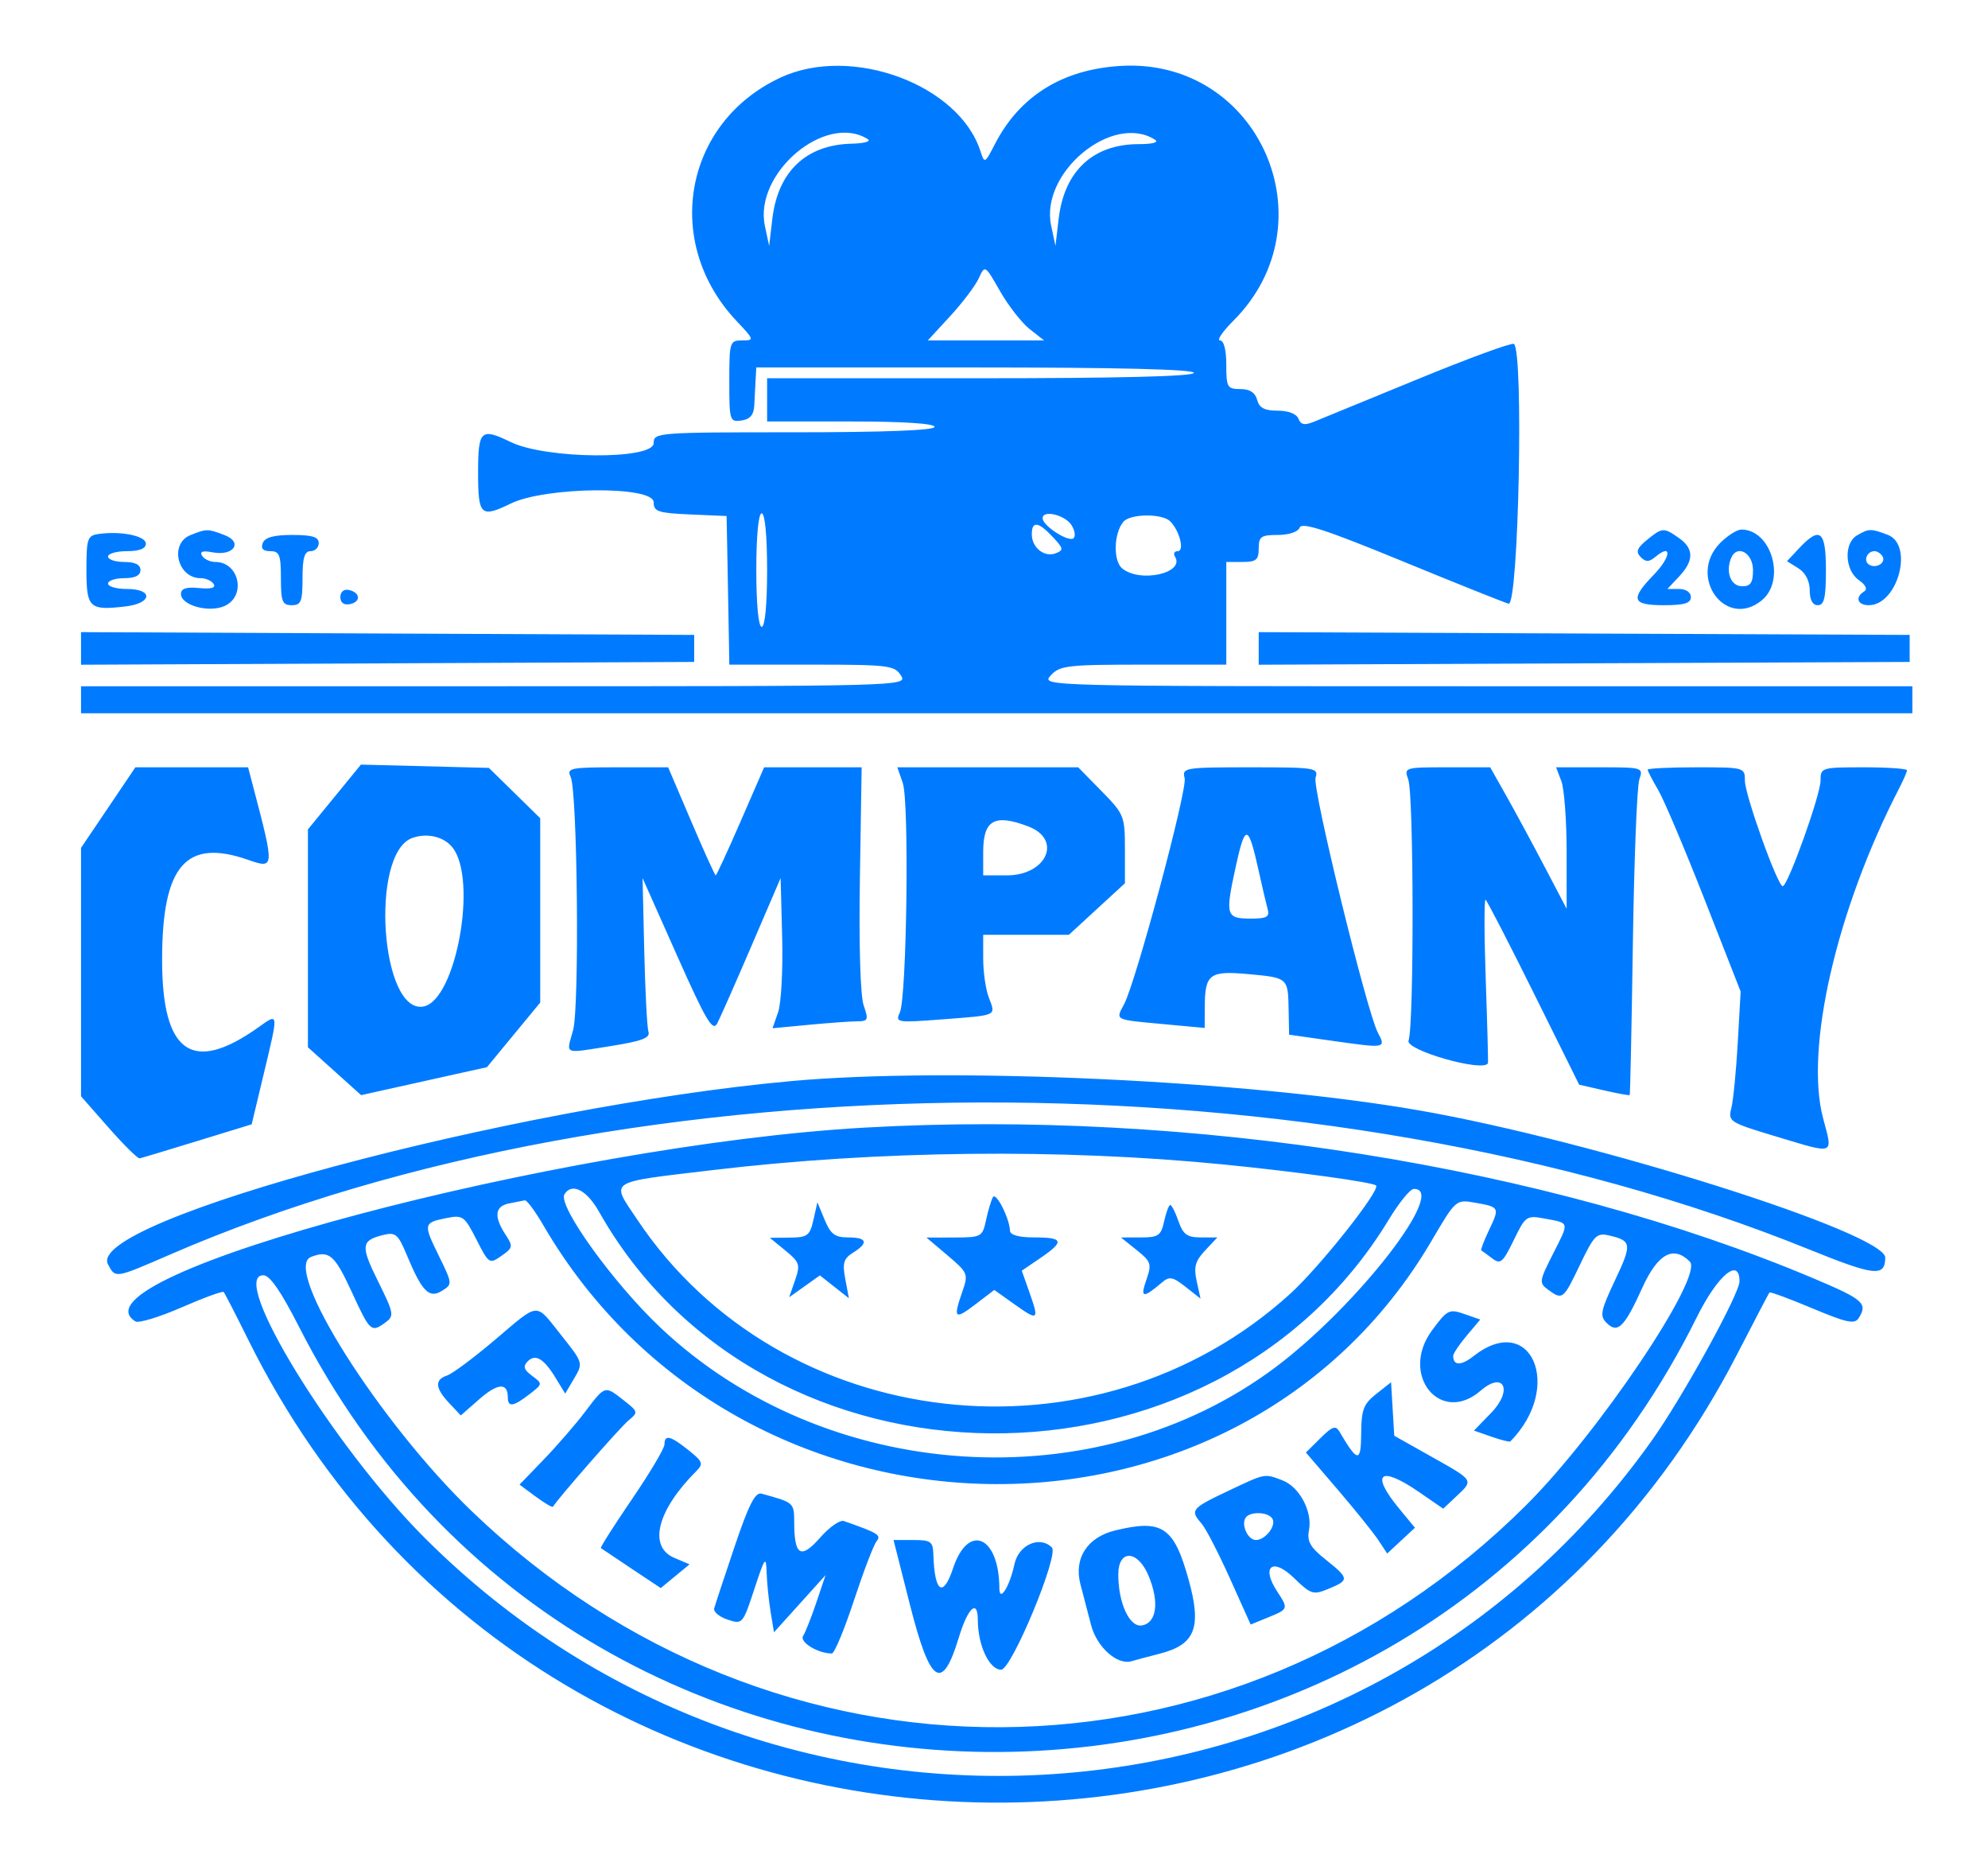
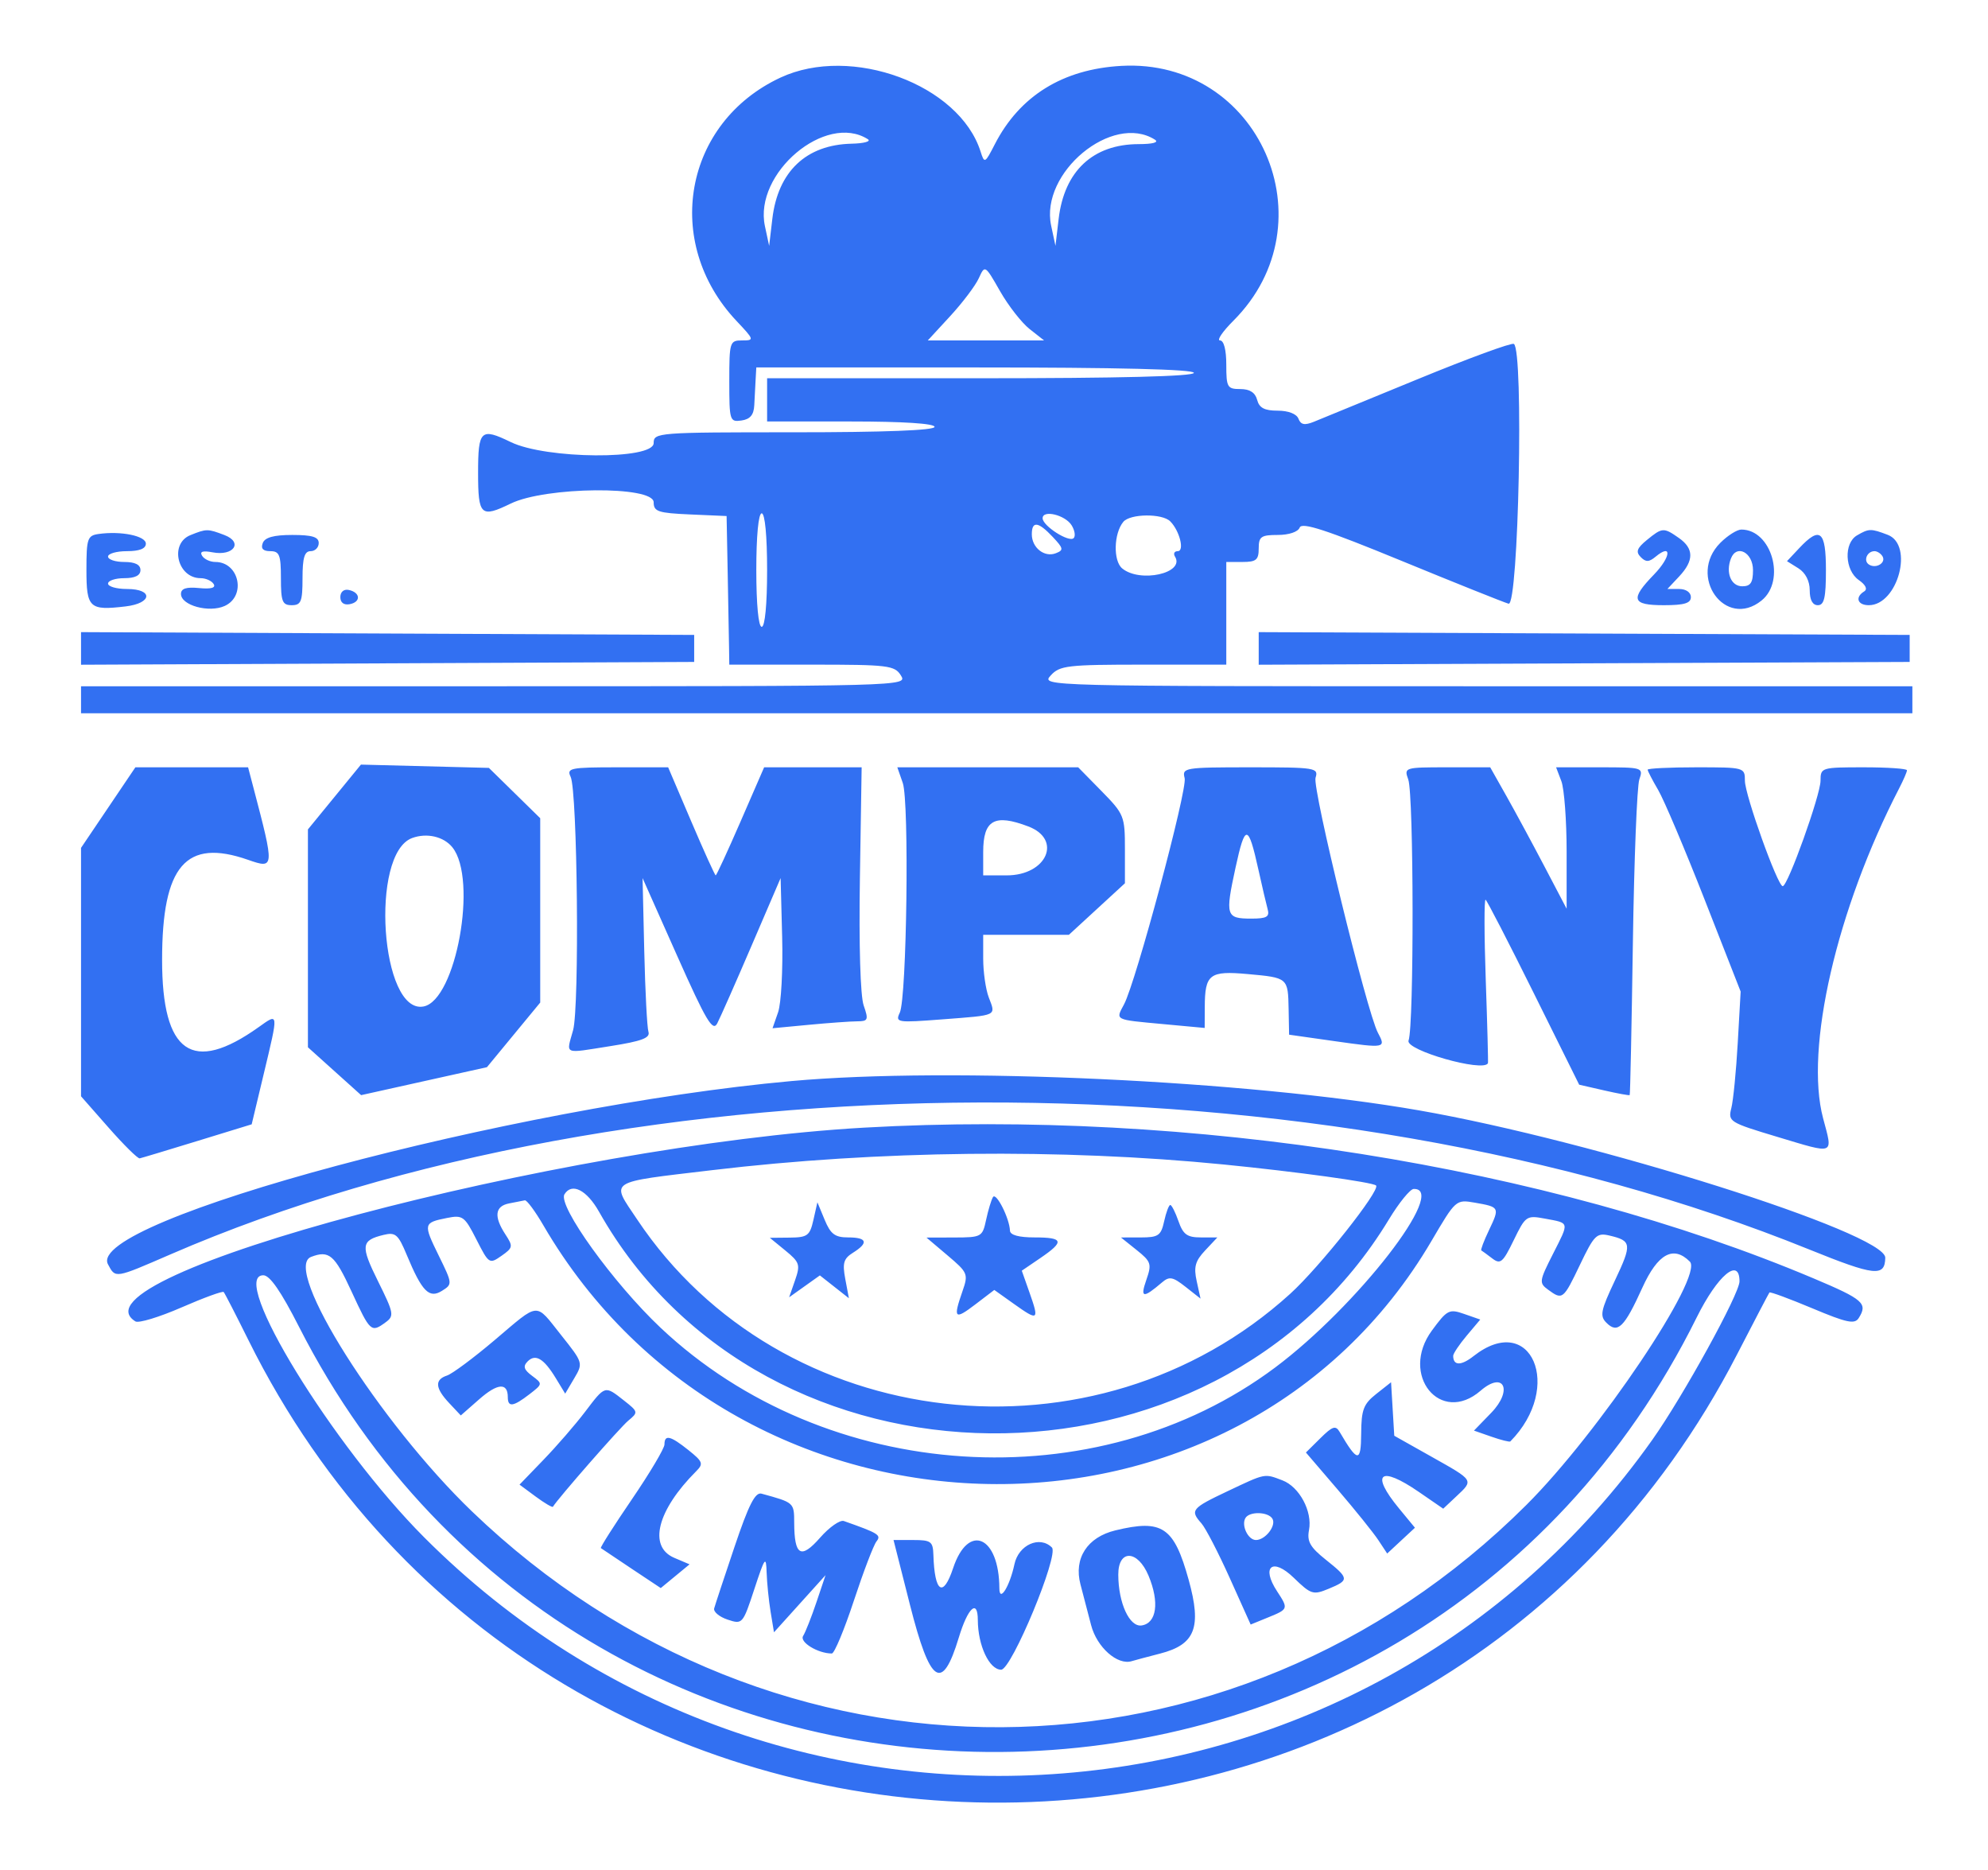
<svg xmlns="http://www.w3.org/2000/svg" id="svg" width="400" height="376.087" viewBox="0, 0, 400,376.087">
  <g id="svgg">
-     <path id="path0" d="M157.042 15.606 C 137.617 24.652,133.262 48.730,148.188 64.556 C 151.780 68.365,151.813 68.478,149.313 68.478 C 146.832 68.478,146.739 68.777,146.739 76.706 C 146.739 84.617,146.833 84.920,149.185 84.586 C 150.930 84.339,151.669 83.461,151.765 81.522 C 151.839 80.027,151.961 77.704,152.037 76.359 L 152.174 73.913 196.196 73.913 C 224.819 73.913,240.217 74.293,240.217 75.000 C 240.217 75.706,225.181 76.087,197.283 76.087 L 154.348 76.087 154.348 80.435 L 154.348 84.783 171.196 84.783 C 181.703 84.783,188.043 85.192,188.043 85.870 C 188.043 86.566,177.899 86.957,159.783 86.957 C 132.246 86.957,131.522 87.012,131.522 89.130 C 131.522 92.527,109.866 92.373,102.770 88.925 C 96.731 85.991,96.196 86.495,96.196 95.109 C 96.196 103.722,96.731 104.226,102.770 101.292 C 109.792 97.881,131.522 97.688,131.522 101.037 C 131.522 102.903,132.413 103.201,138.859 103.483 L 146.196 103.804 146.416 115.217 C 146.538 121.495,146.660 128.220,146.688 130.163 L 146.739 133.696 163.325 133.696 C 178.735 133.696,180.008 133.850,181.269 135.870 C 182.623 138.036,182.355 138.043,99.466 138.043 L 16.304 138.043 16.304 140.761 L 16.304 143.478 200.543 143.478 L 384.783 143.478 384.783 140.761 L 384.783 138.043 297.114 138.043 C 209.515 138.043,209.447 138.042,211.413 135.870 C 213.218 133.876,214.761 133.696,230.060 133.696 L 246.739 133.696 246.739 123.370 L 246.739 113.043 250.000 113.043 C 252.754 113.043,253.261 112.621,253.261 110.326 C 253.261 107.941,253.730 107.609,257.099 107.609 C 259.347 107.609,261.175 106.991,261.509 106.120 C 261.943 104.989,266.832 106.583,281.855 112.757 C 292.732 117.227,302.486 121.133,303.533 121.438 C 305.555 122.028,306.610 70.420,304.600 69.178 C 304.142 68.894,295.460 72.077,285.307 76.250 C 275.154 80.424,265.730 84.290,264.363 84.842 C 262.493 85.597,261.725 85.445,261.258 84.227 C 260.883 83.250,259.227 82.609,257.076 82.609 C 254.429 82.609,253.368 82.051,252.946 80.435 C 252.562 78.966,251.463 78.261,249.558 78.261 C 246.942 78.261,246.739 77.909,246.739 73.370 C 246.739 70.367,246.249 68.478,245.471 68.478 C 244.774 68.478,245.988 66.693,248.170 64.511 C 267.876 44.805,253.326 11.716,225.631 13.251 C 213.847 13.904,205.155 19.290,200.155 29.036 C 198.182 32.883,198.077 32.936,197.299 30.487 C 193.019 17.001,171.293 8.970,157.042 15.606 M174.624 28.006 C 175.313 28.445,173.846 28.849,171.363 28.905 C 162.210 29.108,156.523 34.493,155.399 44.022 L 154.758 49.457 153.909 45.492 C 151.632 34.851,166.140 22.604,174.624 28.006 M232.380 28.096 C 233.232 28.637,231.955 28.988,229.119 28.991 C 219.923 29.002,214.144 34.394,213.008 44.022 L 212.367 49.457 211.499 45.389 C 209.227 34.744,223.815 22.663,232.380 28.096 M207.170 66.193 L 210.076 68.478 198.378 68.478 L 186.680 68.478 191.190 63.585 C 193.671 60.894,196.258 57.468,196.940 55.972 C 198.176 53.258,198.186 53.264,201.222 58.579 C 202.895 61.509,205.572 64.935,207.170 66.193 M154.348 114.674 C 154.348 121.558,153.916 126.087,153.261 126.087 C 152.605 126.087,152.174 121.558,152.174 114.674 C 152.174 107.790,152.605 103.261,153.261 103.261 C 153.916 103.261,154.348 107.790,154.348 114.674 M215.611 105.654 C 216.249 106.672,216.437 107.839,216.028 108.247 C 215.093 109.182,209.783 105.781,209.783 104.247 C 209.783 102.486,214.311 103.579,215.611 105.654 M235.454 104.867 C 237.345 106.754,238.382 110.870,236.966 110.870 C 236.292 110.870,236.046 111.362,236.418 111.965 C 238.475 115.293,229.384 117.318,225.787 114.333 C 223.957 112.814,224.094 107.292,226.019 104.973 C 227.391 103.320,233.832 103.247,235.454 104.867 M211.826 108.013 C 213.995 110.322,214.057 110.665,212.421 111.293 C 210.133 112.171,207.609 110.169,207.609 107.476 C 207.609 104.740,208.906 104.905,211.826 108.013 M19.837 107.413 C 17.596 107.731,17.391 108.333,17.391 114.623 C 17.391 122.303,17.975 122.848,25.272 121.984 C 30.660 121.346,30.882 118.478,25.543 118.478 C 23.451 118.478,21.739 117.989,21.739 117.391 C 21.739 116.793,23.207 116.304,25.000 116.304 C 27.174 116.304,28.261 115.761,28.261 114.674 C 28.261 113.587,27.174 113.043,25.000 113.043 C 23.207 113.043,21.739 112.554,21.739 111.957 C 21.739 111.359,23.451 110.870,25.543 110.870 C 28.067 110.870,29.348 110.361,29.348 109.358 C 29.348 107.797,24.342 106.773,19.837 107.413 M38.315 107.643 C 34.041 109.361,35.688 116.304,40.371 116.304 C 41.411 116.304,42.589 116.832,42.987 117.476 C 43.465 118.249,42.467 118.527,40.062 118.292 C 37.471 118.038,36.413 118.381,36.413 119.475 C 36.413 121.776,42.062 123.325,45.215 121.888 C 49.598 119.892,48.134 113.043,43.325 113.043 C 42.284 113.043,41.087 112.483,40.663 111.799 C 40.133 110.940,40.785 110.725,42.766 111.103 C 47.020 111.916,48.971 109.077,45.156 107.627 C 41.776 106.341,41.551 106.342,38.315 107.643 M331.370 108.618 C 329.359 110.262,329.088 111.004,330.117 112.051 C 331.155 113.106,331.786 113.090,333.132 111.973 C 336.464 109.208,336.206 112.050,332.806 115.557 C 327.950 120.568,328.324 121.739,334.783 121.739 C 338.889 121.739,340.217 121.341,340.217 120.109 C 340.217 119.159,339.230 118.478,337.854 118.478 L 335.491 118.478 337.854 115.963 C 340.867 112.755,340.851 110.350,337.802 108.214 C 334.740 106.070,334.469 106.087,331.370 108.618 M346.146 109.190 C 339.446 115.890,347.167 126.685,354.445 120.792 C 359.391 116.787,356.463 106.522,350.374 106.522 C 349.516 106.522,347.614 107.722,346.146 109.190 M373.641 107.696 C 370.961 109.257,371.174 114.698,373.993 116.673 C 375.403 117.660,375.810 118.521,375.080 118.972 C 373.199 120.135,373.738 121.739,376.008 121.739 C 381.851 121.739,385.121 109.597,379.821 107.582 C 376.425 106.291,376.042 106.298,373.641 107.696 M52.868 109.239 C 52.442 110.348,52.926 110.870,54.382 110.870 C 56.225 110.870,56.522 111.623,56.522 116.304 C 56.522 121.014,56.812 121.739,58.696 121.739 C 60.580 121.739,60.870 121.014,60.870 116.304 C 60.870 112.198,61.268 110.870,62.500 110.870 C 63.397 110.870,64.130 110.136,64.130 109.239 C 64.130 108.012,62.815 107.609,58.812 107.609 C 55.087 107.609,53.306 108.097,52.868 109.239 M362.032 110.246 L 359.555 112.883 361.843 114.312 C 363.270 115.203,364.130 116.868,364.130 118.740 C 364.130 120.681,364.705 121.739,365.761 121.739 C 367.043 121.739,367.391 120.229,367.391 114.674 C 367.391 106.769,366.213 105.796,362.032 110.246 M352.717 114.689 C 352.717 117.203,352.230 117.935,350.558 117.935 C 348.298 117.935,347.181 115.206,348.274 112.356 C 349.410 109.396,352.717 111.133,352.717 114.689 M378.758 111.881 C 379.562 113.182,377.517 114.471,376.069 113.576 C 374.854 112.825,375.652 110.870,377.174 110.870 C 377.701 110.870,378.414 111.325,378.758 111.881 M68.478 120.109 C 68.478 121.228,69.191 121.761,70.380 121.532 C 72.672 121.091,72.527 119.162,70.166 118.670 C 69.181 118.465,68.478 119.064,68.478 120.109 M16.304 130.435 L 16.304 133.714 77.989 133.433 L 139.674 133.152 139.674 130.435 L 139.674 127.717 77.989 127.437 L 16.304 127.156 16.304 130.435 M253.261 130.435 L 253.261 133.713 318.750 133.432 L 384.239 133.152 384.239 130.435 L 384.239 127.717 318.750 127.437 L 253.261 127.157 253.261 130.435 M67.290 160.322 L 61.957 166.839 61.957 188.753 L 61.957 210.668 67.309 215.481 L 72.662 220.293 85.320 217.481 L 97.978 214.669 103.337 208.169 L 108.696 201.670 108.696 183.131 L 108.696 164.592 103.533 159.529 L 98.370 154.466 85.497 154.135 L 72.624 153.804 67.290 160.322 M21.772 162.451 L 16.304 170.554 16.304 195.540 L 16.304 220.526 21.856 226.839 C 24.910 230.311,27.722 233.088,28.106 233.010 C 28.490 232.932,33.718 231.360,39.723 229.515 L 50.641 226.162 53.055 216.070 C 56.077 203.441,56.107 203.721,52.027 206.626 C 38.673 216.135,32.603 211.888,32.615 193.044 C 32.626 174.129,37.388 168.592,49.893 172.952 C 55.252 174.820,55.262 174.692,50.987 158.424 L 49.916 154.348 38.578 154.348 L 27.240 154.348 21.772 162.451 M114.812 156.250 C 116.193 159.124,116.615 202.507,115.308 207.241 C 113.923 212.255,113.193 211.946,122.826 210.430 C 129.116 209.440,130.863 208.785,130.474 207.563 C 130.197 206.691,129.817 199.375,129.629 191.304 L 129.288 176.630 136.257 192.283 C 142.061 205.318,143.408 207.590,144.308 205.870 C 144.903 204.734,148.016 197.690,151.227 190.217 L 157.065 176.630 157.376 188.509 C 157.546 195.042,157.180 201.839,156.562 203.612 L 155.438 206.836 162.774 206.143 C 166.808 205.762,171.184 205.447,172.498 205.443 C 174.668 205.435,174.785 205.142,173.776 202.247 C 173.109 200.336,172.805 190.103,173.017 176.702 L 173.370 154.346 163.559 154.347 L 153.749 154.348 149.021 165.217 C 146.420 171.196,144.163 176.087,144.005 176.087 C 143.847 176.087,141.630 171.196,139.077 165.217 L 134.436 154.348 124.167 154.348 C 114.763 154.348,113.975 154.508,114.812 156.250 M181.645 157.496 C 182.969 161.292,182.455 200.699,181.043 203.707 C 180.110 205.696,180.475 205.752,189.694 205.044 C 200.863 204.185,200.385 204.414,198.943 200.623 C 198.329 199.007,197.826 195.515,197.826 192.864 L 197.826 188.043 206.446 188.043 L 215.066 188.043 220.704 182.859 L 226.343 177.674 226.343 170.802 C 226.343 164.161,226.184 163.769,221.641 159.139 L 216.939 154.348 198.743 154.348 L 180.548 154.348 181.645 157.496 M238.361 156.533 C 238.949 158.780,228.544 197.583,226.158 202.041 C 224.444 205.244,224.131 205.086,233.967 205.997 L 242.391 206.777 242.408 202.573 C 242.434 195.949,243.359 195.241,251.065 195.940 C 259.168 196.674,259.160 196.668,259.280 203.042 L 259.376 208.132 268.525 209.432 C 278.759 210.886,278.912 210.856,277.239 207.731 C 275.035 203.612,264.021 158.579,264.697 156.450 C 265.332 154.447,264.711 154.348,251.577 154.348 C 238.302 154.348,237.811 154.429,238.361 156.533 M283.351 156.793 C 284.471 159.879,284.527 206.283,283.413 209.314 C 282.703 211.247,298.500 215.753,299.385 213.871 C 299.458 213.715,299.260 206.173,298.944 197.112 C 298.628 188.050,298.614 180.794,298.913 180.987 C 299.212 181.179,303.571 189.629,308.599 199.764 L 317.741 218.192 322.728 219.333 C 325.470 219.961,327.800 220.388,327.905 220.283 C 328.010 220.178,328.299 206.400,328.547 189.666 C 328.795 172.931,329.378 158.139,329.843 156.793 C 330.674 154.389,330.540 154.348,321.893 154.348 L 313.097 154.348 314.157 157.136 C 314.740 158.669,315.217 165.070,315.217 171.359 L 315.217 182.794 310.749 174.277 C 308.291 169.593,304.831 163.193,303.060 160.054 L 299.840 154.348 291.151 154.348 C 282.602 154.348,282.476 154.387,283.351 156.793 M331.522 154.829 C 331.522 155.094,332.473 156.928,333.635 158.905 C 334.798 160.882,339.007 170.815,342.990 180.978 L 350.231 199.457 349.647 209.783 C 349.327 215.462,348.746 221.366,348.356 222.903 C 347.669 225.612,347.950 225.788,357.620 228.690 C 369.359 232.213,368.813 232.435,366.821 224.949 C 363.089 210.928,369.556 182.885,382.128 158.574 C 382.990 156.907,383.696 155.274,383.696 154.945 C 383.696 154.617,379.783 154.348,375.000 154.348 C 366.469 154.348,366.304 154.399,366.304 157.043 C 366.304 159.902,359.721 178.261,358.696 178.261 C 357.670 178.261,351.087 159.902,351.087 157.043 C 351.087 154.374,350.993 154.348,341.304 154.348 C 335.924 154.348,331.522 154.564,331.522 154.829 M206.901 166.242 C 213.802 168.866,210.610 176.087,202.549 176.087 L 197.826 176.087 197.826 171.377 C 197.826 164.933,200.090 163.652,206.901 166.242 M253.216 175.000 C 253.943 178.288,254.772 181.834,255.059 182.880 C 255.484 184.430,254.874 184.783,251.768 184.783 C 246.669 184.783,246.495 184.220,248.593 174.548 C 250.533 165.611,251.153 165.671,253.216 175.000 M91.033 170.455 C 96.167 176.877,91.750 201.212,85.224 202.459 C 76.592 204.110,74.382 171.734,82.911 168.579 C 85.875 167.483,89.286 168.271,91.033 170.455 M159.239 217.462 C 103.017 222.547,17.053 245.592,21.727 254.325 C 23.254 257.179,23.026 257.215,34.323 252.316 C 127.389 211.963,265.688 211.546,363.991 251.323 C 377.207 256.671,379.250 256.895,379.331 253.007 C 379.435 248.041,320.766 229.500,285.497 223.354 C 250.999 217.342,191.339 214.558,159.239 217.462 M173.913 226.828 C 112.684 230.298,12.765 256.856,27.252 265.809 C 27.893 266.205,32.062 264.941,36.515 262.999 C 40.969 261.057,44.790 259.661,45.006 259.897 C 45.223 260.133,47.462 264.484,49.982 269.565 C 110.857 392.287,286.826 393.984,349.507 272.453 C 352.947 265.783,355.878 260.176,356.021 259.993 C 356.164 259.811,360.045 261.241,364.645 263.171 C 371.613 266.096,373.171 266.424,373.987 265.135 C 375.852 262.189,374.949 261.394,364.943 257.171 C 311.346 234.552,239.363 223.119,173.913 226.828 M246.276 234.250 C 260.875 235.697,276.219 237.813,276.875 238.469 C 277.798 239.392,265.513 254.884,259.609 260.244 C 220.439 295.804,157.116 288.604,128.200 245.302 C 122.862 237.309,121.918 237.929,143.295 235.381 C 176.654 231.405,213.490 231.001,246.276 234.250 M120.537 243.758 C 153.676 302.492,244.297 303.363,279.463 245.285 C 281.492 241.934,283.735 239.178,284.447 239.161 C 291.495 238.993,273.099 262.710,256.607 275.053 C 220.578 302.020,166.218 298.506,132.885 267.056 C 123.421 258.127,112.173 242.505,113.575 240.237 C 115.057 237.839,118.051 239.354,120.537 243.758 M199.792 240.801 C 199.449 241.377,198.828 243.438,198.411 245.380 C 197.675 248.810,197.489 248.914,192.033 248.929 L 186.413 248.945 190.663 252.541 C 194.750 255.999,194.864 256.274,193.652 259.752 C 191.738 265.242,192.064 265.578,196.226 262.403 L 200.060 259.478 204.048 262.316 C 208.916 265.779,209.126 265.624,207.155 260.038 L 205.592 255.607 209.310 253.075 C 214.236 249.721,214.011 248.913,208.152 248.913 C 204.990 248.913,203.244 248.433,203.212 247.554 C 203.122 245.065,200.424 239.738,199.792 240.801 M109.323 246.467 C 148.941 314.474,248.949 316.224,288.043 249.595 C 292.906 241.308,292.957 241.263,296.739 241.922 C 301.744 242.794,301.781 242.866,299.605 247.431 C 298.575 249.590,297.876 251.434,298.051 251.529 C 298.226 251.624,299.209 252.344,300.236 253.128 C 301.893 254.395,302.378 253.987,304.564 249.486 C 306.949 244.577,307.147 244.440,310.850 245.132 C 315.871 246.070,315.786 245.690,312.454 252.265 C 309.686 257.726,309.640 258.077,311.502 259.438 C 314.394 261.553,314.550 261.430,317.922 254.374 C 320.756 248.445,321.271 247.936,323.829 248.536 C 328.318 249.590,328.399 250.244,324.938 257.562 C 322.074 263.618,321.854 264.711,323.222 266.079 C 325.483 268.340,326.819 267.039,330.447 259.038 C 333.552 252.189,336.693 250.461,340.007 253.776 C 342.883 256.652,321.667 288.229,307.118 302.728 C 247.799 361.838,155.731 362.408,94.977 304.042 C 76.378 286.173,56.716 255.087,62.589 252.834 C 66.206 251.446,67.326 252.402,70.728 259.783 C 74.488 267.940,74.681 268.116,77.573 266.001 C 79.353 264.699,79.256 264.168,76.058 257.723 C 72.508 250.567,72.634 249.509,77.174 248.408 C 79.574 247.826,80.117 248.292,81.829 252.407 C 84.902 259.797,86.344 261.271,88.924 259.660 C 91.064 258.323,91.056 258.237,88.268 252.553 C 85.130 246.155,85.174 245.954,89.943 245.000 C 93.093 244.370,93.483 244.656,95.864 249.342 C 98.354 254.241,98.472 254.318,100.895 252.621 C 103.219 250.993,103.270 250.719,101.688 248.306 C 99.330 244.706,99.583 242.623,102.446 242.071 C 103.791 241.812,105.212 241.534,105.603 241.452 C 105.995 241.371,107.669 243.628,109.323 246.467 M163.668 245.380 C 162.948 248.569,162.482 248.917,158.881 248.952 L 154.891 248.991 158.027 251.555 C 160.900 253.905,161.062 254.405,159.970 257.539 L 158.777 260.959 161.871 258.756 L 164.965 256.554 167.884 258.850 L 170.802 261.146 170.077 257.279 C 169.475 254.071,169.740 253.170,171.632 251.988 C 174.819 249.998,174.475 248.913,170.655 248.913 C 168.005 248.913,167.124 248.254,165.932 245.380 L 164.466 241.848 163.668 245.380 M234.239 245.652 C 233.602 248.552,233.081 248.914,229.533 248.918 L 225.543 248.924 228.703 251.452 C 231.621 253.787,231.770 254.246,230.649 257.462 C 229.371 261.127,229.988 261.226,233.800 257.970 C 235.286 256.700,235.964 256.827,238.545 258.856 L 241.555 261.225 240.780 257.697 C 240.157 254.861,240.490 253.655,242.475 251.541 L 244.944 248.913 241.600 248.913 C 238.862 248.913,238.050 248.322,237.119 245.652 C 236.494 243.859,235.752 242.391,235.469 242.391 C 235.186 242.391,234.633 243.859,234.239 245.652 M350.000 257.755 C 350.000 260.265,338.639 280.900,332.449 289.634 C 274.682 371.137,156.458 380.508,85.326 309.223 C 66.970 290.827,45.910 256.508,52.989 256.527 C 54.297 256.530,56.537 259.767,60.159 266.884 C 118.631 381.802,284.014 380.695,341.392 265.002 C 345.595 256.527,350.000 252.819,350.000 257.755 M99.457 269.629 C 95.272 273.171,90.992 276.351,89.946 276.695 C 87.414 277.527,87.547 279.222,90.379 282.237 L 92.715 284.724 96.423 281.468 C 100.119 278.223,102.174 278.071,102.174 281.042 C 102.174 283.128,103.254 282.985,106.522 280.465 C 109.208 278.393,109.214 278.351,107.065 276.758 C 105.409 275.530,105.192 274.841,106.155 273.864 C 107.734 272.262,109.420 273.264,111.840 277.243 L 113.720 280.336 115.543 277.250 C 117.349 274.193,117.324 274.113,112.938 268.604 C 107.588 261.885,108.706 261.800,99.457 269.629 M288.110 267.643 C 281.561 276.548,289.820 286.745,297.912 279.745 C 302.588 275.700,304.467 279.630,300.040 284.198 L 296.574 287.773 300.094 289.000 C 302.030 289.675,303.736 290.103,303.886 289.951 C 314.680 279.013,308.070 263.680,296.488 272.790 C 293.978 274.765,292.391 274.740,292.391 272.728 C 292.391 272.276,293.617 270.450,295.114 268.670 L 297.837 265.434 294.612 264.310 C 291.586 263.255,291.187 263.459,288.110 267.643 M276.902 280.408 C 274.341 282.429,273.908 283.573,273.878 288.394 C 273.842 294.265,273.165 294.210,269.547 288.043 C 268.744 286.676,268.121 286.878,265.675 289.297 L 262.760 292.180 269.152 299.639 C 272.667 303.742,276.346 308.314,277.327 309.799 L 279.111 312.500 281.903 309.906 L 284.696 307.311 281.478 303.408 C 275.661 296.351,277.647 294.717,285.486 300.110 L 290.386 303.481 293.019 301.008 C 296.543 297.698,296.652 297.873,288.070 293.046 L 280.537 288.810 280.214 283.429 L 279.891 278.049 276.902 280.408 M117.716 284.001 C 115.802 286.523,112.053 290.849,109.385 293.614 L 104.533 298.641 107.787 301.047 C 109.576 302.370,111.139 303.287,111.259 303.085 C 112.225 301.460,124.770 287.129,126.413 285.773 C 128.454 284.087,128.433 283.989,125.519 281.697 C 121.666 278.666,121.793 278.628,117.716 284.001 M133.696 290.557 C 133.696 291.342,130.749 296.302,127.147 301.581 C 123.545 306.859,120.733 311.281,120.897 311.406 C 121.061 311.532,123.840 313.393,127.073 315.542 L 132.950 319.448 135.846 317.061 L 138.743 314.674 135.659 313.361 C 130.374 311.110,132.228 303.796,140.072 295.953 C 141.580 294.445,141.427 294.023,138.536 291.710 C 134.889 288.792,133.696 288.507,133.696 290.557 M247.011 299.955 C 239.729 303.400,239.402 303.802,241.741 306.436 C 242.579 307.380,245.149 312.345,247.453 317.469 L 251.642 326.785 255.169 325.346 C 259.245 323.683,259.266 323.620,256.946 320.079 C 253.697 315.121,256.035 313.232,260.302 317.368 C 263.790 320.749,264.212 320.882,267.332 319.590 C 271.526 317.852,271.493 317.519,266.746 313.731 C 263.599 311.220,262.945 310.061,263.382 307.772 C 264.098 304.026,261.449 299.079,258.029 297.779 C 254.354 296.382,254.713 296.311,247.011 299.955 M147.793 311.141 C 145.727 317.269,143.885 322.844,143.699 323.531 C 143.513 324.218,144.726 325.235,146.395 325.791 C 149.387 326.788,149.460 326.705,151.780 319.651 C 153.904 313.191,154.143 312.868,154.251 316.304 C 154.318 318.397,154.678 321.961,155.052 324.226 L 155.732 328.343 160.919 322.595 L 166.106 316.848 164.278 322.283 C 163.273 325.272,162.065 328.330,161.595 329.078 C 160.815 330.317,164.566 332.609,167.372 332.609 C 167.882 332.609,169.872 327.840,171.795 322.011 C 173.718 316.182,175.768 310.810,176.350 310.072 C 177.368 308.785,176.810 308.435,169.790 305.962 C 169.016 305.690,166.862 307.200,165.002 309.319 C 161.150 313.706,159.827 312.944,159.799 306.323 C 159.782 302.238,159.806 302.259,153.220 300.457 C 151.952 300.110,150.645 302.683,147.793 311.141 M256.008 305.482 C 256.860 306.861,254.613 309.783,252.701 309.783 C 251.108 309.783,249.701 306.798,250.604 305.337 C 251.439 303.986,255.145 304.086,256.008 305.482 M224.416 307.845 C 218.766 309.212,216.017 313.466,217.397 318.706 C 217.915 320.673,218.878 324.358,219.536 326.895 C 220.693 331.356,224.844 335.036,227.717 334.149 C 228.315 333.964,230.880 333.279,233.417 332.627 C 240.495 330.808,241.826 327.377,239.171 317.801 C 236.213 307.134,233.874 305.556,224.416 307.845 M183.092 322.826 C 187.158 338.862,189.568 340.469,192.924 329.383 C 194.741 323.382,196.731 321.557,196.745 325.879 C 196.762 330.998,199.051 335.870,201.440 335.870 C 203.531 335.870,213.127 312.765,211.650 311.287 C 209.205 308.843,204.945 310.746,204.112 314.655 C 203.161 319.117,201.092 322.432,201.081 319.511 C 201.040 308.972,194.824 306.257,191.772 315.446 C 189.761 321.501,188.037 320.340,187.805 312.772 C 187.722 310.074,187.326 309.783,183.749 309.783 L 179.785 309.783 183.092 322.826 M231.095 316.960 C 233.327 322.301,232.732 326.536,229.689 326.969 C 227.254 327.315,225.021 322.446,225.006 316.757 C 224.992 311.609,228.914 311.740,231.095 316.960 " stroke="none" fill="#007bff" fill-rule="evenodd" />
+     <path id="path0" d="M157.042 15.606 C 137.617 24.652,133.262 48.730,148.188 64.556 C 151.780 68.365,151.813 68.478,149.313 68.478 C 146.832 68.478,146.739 68.777,146.739 76.706 C 146.739 84.617,146.833 84.920,149.185 84.586 C 150.930 84.339,151.669 83.461,151.765 81.522 C 151.839 80.027,151.961 77.704,152.037 76.359 L 152.174 73.913 196.196 73.913 C 224.819 73.913,240.217 74.293,240.217 75.000 C 240.217 75.706,225.181 76.087,197.283 76.087 L 154.348 76.087 154.348 80.435 L 154.348 84.783 171.196 84.783 C 181.703 84.783,188.043 85.192,188.043 85.870 C 188.043 86.566,177.899 86.957,159.783 86.957 C 132.246 86.957,131.522 87.012,131.522 89.130 C 131.522 92.527,109.866 92.373,102.770 88.925 C 96.731 85.991,96.196 86.495,96.196 95.109 C 96.196 103.722,96.731 104.226,102.770 101.292 C 109.792 97.881,131.522 97.688,131.522 101.037 C 131.522 102.903,132.413 103.201,138.859 103.483 L 146.196 103.804 146.416 115.217 C 146.538 121.495,146.660 128.220,146.688 130.163 L 146.739 133.696 163.325 133.696 C 178.735 133.696,180.008 133.850,181.269 135.870 C 182.623 138.036,182.355 138.043,99.466 138.043 L 16.304 138.043 16.304 140.761 L 16.304 143.478 200.543 143.478 L 384.783 143.478 384.783 140.761 L 384.783 138.043 297.114 138.043 C 209.515 138.043,209.447 138.042,211.413 135.870 C 213.218 133.876,214.761 133.696,230.060 133.696 L 246.739 133.696 246.739 123.370 L 246.739 113.043 250.000 113.043 C 252.754 113.043,253.261 112.621,253.261 110.326 C 253.261 107.941,253.730 107.609,257.099 107.609 C 259.347 107.609,261.175 106.991,261.509 106.120 C 261.943 104.989,266.832 106.583,281.855 112.757 C 292.732 117.227,302.486 121.133,303.533 121.438 C 305.555 122.028,306.610 70.420,304.600 69.178 C 304.142 68.894,295.460 72.077,285.307 76.250 C 275.154 80.424,265.730 84.290,264.363 84.842 C 262.493 85.597,261.725 85.445,261.258 84.227 C 260.883 83.250,259.227 82.609,257.076 82.609 C 254.429 82.609,253.368 82.051,252.946 80.435 C 252.562 78.966,251.463 78.261,249.558 78.261 C 246.942 78.261,246.739 77.909,246.739 73.370 C 246.739 70.367,246.249 68.478,245.471 68.478 C 244.774 68.478,245.988 66.693,248.170 64.511 C 267.876 44.805,253.326 11.716,225.631 13.251 C 213.847 13.904,205.155 19.290,200.155 29.036 C 198.182 32.883,198.077 32.936,197.299 30.487 C 193.019 17.001,171.293 8.970,157.042 15.606 M174.624 28.006 C 175.313 28.445,173.846 28.849,171.363 28.905 C 162.210 29.108,156.523 34.493,155.399 44.022 L 154.758 49.457 153.909 45.492 C 151.632 34.851,166.140 22.604,174.624 28.006 M232.380 28.096 C 233.232 28.637,231.955 28.988,229.119 28.991 C 219.923 29.002,214.144 34.394,213.008 44.022 L 212.367 49.457 211.499 45.389 C 209.227 34.744,223.815 22.663,232.380 28.096 M207.170 66.193 L 210.076 68.478 198.378 68.478 L 186.680 68.478 191.190 63.585 C 193.671 60.894,196.258 57.468,196.940 55.972 C 198.176 53.258,198.186 53.264,201.222 58.579 C 202.895 61.509,205.572 64.935,207.170 66.193 M154.348 114.674 C 154.348 121.558,153.916 126.087,153.261 126.087 C 152.605 126.087,152.174 121.558,152.174 114.674 C 152.174 107.790,152.605 103.261,153.261 103.261 C 153.916 103.261,154.348 107.790,154.348 114.674 M215.611 105.654 C 216.249 106.672,216.437 107.839,216.028 108.247 C 215.093 109.182,209.783 105.781,209.783 104.247 C 209.783 102.486,214.311 103.579,215.611 105.654 M235.454 104.867 C 237.345 106.754,238.382 110.870,236.966 110.870 C 236.292 110.870,236.046 111.362,236.418 111.965 C 238.475 115.293,229.384 117.318,225.787 114.333 C 223.957 112.814,224.094 107.292,226.019 104.973 C 227.391 103.320,233.832 103.247,235.454 104.867 M211.826 108.013 C 213.995 110.322,214.057 110.665,212.421 111.293 C 210.133 112.171,207.609 110.169,207.609 107.476 C 207.609 104.740,208.906 104.905,211.826 108.013 M19.837 107.413 C 17.596 107.731,17.391 108.333,17.391 114.623 C 17.391 122.303,17.975 122.848,25.272 121.984 C 30.660 121.346,30.882 118.478,25.543 118.478 C 23.451 118.478,21.739 117.989,21.739 117.391 C 21.739 116.793,23.207 116.304,25.000 116.304 C 27.174 116.304,28.261 115.761,28.261 114.674 C 28.261 113.587,27.174 113.043,25.000 113.043 C 23.207 113.043,21.739 112.554,21.739 111.957 C 21.739 111.359,23.451 110.870,25.543 110.870 C 28.067 110.870,29.348 110.361,29.348 109.358 C 29.348 107.797,24.342 106.773,19.837 107.413 M38.315 107.643 C 34.041 109.361,35.688 116.304,40.371 116.304 C 41.411 116.304,42.589 116.832,42.987 117.476 C 43.465 118.249,42.467 118.527,40.062 118.292 C 37.471 118.038,36.413 118.381,36.413 119.475 C 36.413 121.776,42.062 123.325,45.215 121.888 C 49.598 119.892,48.134 113.043,43.325 113.043 C 42.284 113.043,41.087 112.483,40.663 111.799 C 40.133 110.940,40.785 110.725,42.766 111.103 C 47.020 111.916,48.971 109.077,45.156 107.627 C 41.776 106.341,41.551 106.342,38.315 107.643 M331.370 108.618 C 329.359 110.262,329.088 111.004,330.117 112.051 C 331.155 113.106,331.786 113.090,333.132 111.973 C 336.464 109.208,336.206 112.050,332.806 115.557 C 327.950 120.568,328.324 121.739,334.783 121.739 C 338.889 121.739,340.217 121.341,340.217 120.109 C 340.217 119.159,339.230 118.478,337.854 118.478 L 335.491 118.478 337.854 115.963 C 340.867 112.755,340.851 110.350,337.802 108.214 C 334.740 106.070,334.469 106.087,331.370 108.618 M346.146 109.190 C 339.446 115.890,347.167 126.685,354.445 120.792 C 359.391 116.787,356.463 106.522,350.374 106.522 C 349.516 106.522,347.614 107.722,346.146 109.190 M373.641 107.696 C 370.961 109.257,371.174 114.698,373.993 116.673 C 375.403 117.660,375.810 118.521,375.080 118.972 C 373.199 120.135,373.738 121.739,376.008 121.739 C 381.851 121.739,385.121 109.597,379.821 107.582 C 376.425 106.291,376.042 106.298,373.641 107.696 M52.868 109.239 C 52.442 110.348,52.926 110.870,54.382 110.870 C 56.225 110.870,56.522 111.623,56.522 116.304 C 56.522 121.014,56.812 121.739,58.696 121.739 C 60.580 121.739,60.870 121.014,60.870 116.304 C 60.870 112.198,61.268 110.870,62.500 110.870 C 63.397 110.870,64.130 110.136,64.130 109.239 C 64.130 108.012,62.815 107.609,58.812 107.609 C 55.087 107.609,53.306 108.097,52.868 109.239 M362.032 110.246 L 359.555 112.883 361.843 114.312 C 363.270 115.203,364.130 116.868,364.130 118.740 C 364.130 120.681,364.705 121.739,365.761 121.739 C 367.043 121.739,367.391 120.229,367.391 114.674 C 367.391 106.769,366.213 105.796,362.032 110.246 M352.717 114.689 C 352.717 117.203,352.230 117.935,350.558 117.935 C 348.298 117.935,347.181 115.206,348.274 112.356 C 349.410 109.396,352.717 111.133,352.717 114.689 M378.758 111.881 C 379.562 113.182,377.517 114.471,376.069 113.576 C 374.854 112.825,375.652 110.870,377.174 110.870 C 377.701 110.870,378.414 111.325,378.758 111.881 M68.478 120.109 C 68.478 121.228,69.191 121.761,70.380 121.532 C 72.672 121.091,72.527 119.162,70.166 118.670 C 69.181 118.465,68.478 119.064,68.478 120.109 M16.304 130.435 L 16.304 133.714 77.989 133.433 L 139.674 133.152 139.674 130.435 L 139.674 127.717 77.989 127.437 L 16.304 127.156 16.304 130.435 M253.261 130.435 L 253.261 133.713 318.750 133.432 L 384.239 133.152 384.239 130.435 L 384.239 127.717 318.750 127.437 L 253.261 127.157 253.261 130.435 M67.290 160.322 L 61.957 166.839 61.957 188.753 L 61.957 210.668 67.309 215.481 L 72.662 220.293 85.320 217.481 L 97.978 214.669 103.337 208.169 L 108.696 201.670 108.696 183.131 L 108.696 164.592 103.533 159.529 L 98.370 154.466 85.497 154.135 L 72.624 153.804 67.290 160.322 M21.772 162.451 L 16.304 170.554 16.304 195.540 L 16.304 220.526 21.856 226.839 C 24.910 230.311,27.722 233.088,28.106 233.010 C 28.490 232.932,33.718 231.360,39.723 229.515 L 50.641 226.162 53.055 216.070 C 56.077 203.441,56.107 203.721,52.027 206.626 C 38.673 216.135,32.603 211.888,32.615 193.044 C 32.626 174.129,37.388 168.592,49.893 172.952 C 55.252 174.820,55.262 174.692,50.987 158.424 L 49.916 154.348 38.578 154.348 L 27.240 154.348 21.772 162.451 M114.812 156.250 C 116.193 159.124,116.615 202.507,115.308 207.241 C 113.923 212.255,113.193 211.946,122.826 210.430 C 129.116 209.440,130.863 208.785,130.474 207.563 C 130.197 206.691,129.817 199.375,129.629 191.304 L 129.288 176.630 136.257 192.283 C 142.061 205.318,143.408 207.590,144.308 205.870 C 144.903 204.734,148.016 197.690,151.227 190.217 L 157.065 176.630 157.376 188.509 C 157.546 195.042,157.180 201.839,156.562 203.612 L 155.438 206.836 162.774 206.143 C 166.808 205.762,171.184 205.447,172.498 205.443 C 174.668 205.435,174.785 205.142,173.776 202.247 C 173.109 200.336,172.805 190.103,173.017 176.702 L 173.370 154.346 163.559 154.347 L 153.749 154.348 149.021 165.217 C 146.420 171.196,144.163 176.087,144.005 176.087 C 143.847 176.087,141.630 171.196,139.077 165.217 L 134.436 154.348 124.167 154.348 C 114.763 154.348,113.975 154.508,114.812 156.250 M181.645 157.496 C 182.969 161.292,182.455 200.699,181.043 203.707 C 180.110 205.696,180.475 205.752,189.694 205.044 C 200.863 204.185,200.385 204.414,198.943 200.623 C 198.329 199.007,197.826 195.515,197.826 192.864 L 197.826 188.043 206.446 188.043 L 215.066 188.043 220.704 182.859 L 226.343 177.674 226.343 170.802 C 226.343 164.161,226.184 163.769,221.641 159.139 L 216.939 154.348 198.743 154.348 L 180.548 154.348 181.645 157.496 M238.361 156.533 C 238.949 158.780,228.544 197.583,226.158 202.041 C 224.444 205.244,224.131 205.086,233.967 205.997 L 242.391 206.777 242.408 202.573 C 242.434 195.949,243.359 195.241,251.065 195.940 C 259.168 196.674,259.160 196.668,259.280 203.042 L 259.376 208.132 268.525 209.432 C 278.759 210.886,278.912 210.856,277.239 207.731 C 275.035 203.612,264.021 158.579,264.697 156.450 C 265.332 154.447,264.711 154.348,251.577 154.348 C 238.302 154.348,237.811 154.429,238.361 156.533 M283.351 156.793 C 284.471 159.879,284.527 206.283,283.413 209.314 C 282.703 211.247,298.500 215.753,299.385 213.871 C 299.458 213.715,299.260 206.173,298.944 197.112 C 298.628 188.050,298.614 180.794,298.913 180.987 C 299.212 181.179,303.571 189.629,308.599 199.764 L 317.741 218.192 322.728 219.333 C 325.470 219.961,327.800 220.388,327.905 220.283 C 328.010 220.178,328.299 206.400,328.547 189.666 C 328.795 172.931,329.378 158.139,329.843 156.793 C 330.674 154.389,330.540 154.348,321.893 154.348 L 313.097 154.348 314.157 157.136 C 314.740 158.669,315.217 165.070,315.217 171.359 L 315.217 182.794 310.749 174.277 C 308.291 169.593,304.831 163.193,303.060 160.054 L 299.840 154.348 291.151 154.348 C 282.602 154.348,282.476 154.387,283.351 156.793 M331.522 154.829 C 331.522 155.094,332.473 156.928,333.635 158.905 C 334.798 160.882,339.007 170.815,342.990 180.978 L 350.231 199.457 349.647 209.783 C 349.327 215.462,348.746 221.366,348.356 222.903 C 347.669 225.612,347.950 225.788,357.620 228.690 C 369.359 232.213,368.813 232.435,366.821 224.949 C 363.089 210.928,369.556 182.885,382.128 158.574 C 382.990 156.907,383.696 155.274,383.696 154.945 C 383.696 154.617,379.783 154.348,375.000 154.348 C 366.469 154.348,366.304 154.399,366.304 157.043 C 366.304 159.902,359.721 178.261,358.696 178.261 C 357.670 178.261,351.087 159.902,351.087 157.043 C 351.087 154.374,350.993 154.348,341.304 154.348 C 335.924 154.348,331.522 154.564,331.522 154.829 M206.901 166.242 C 213.802 168.866,210.610 176.087,202.549 176.087 L 197.826 176.087 197.826 171.377 C 197.826 164.933,200.090 163.652,206.901 166.242 M253.216 175.000 C 253.943 178.288,254.772 181.834,255.059 182.880 C 255.484 184.430,254.874 184.783,251.768 184.783 C 246.669 184.783,246.495 184.220,248.593 174.548 C 250.533 165.611,251.153 165.671,253.216 175.000 M91.033 170.455 C 96.167 176.877,91.750 201.212,85.224 202.459 C 76.592 204.110,74.382 171.734,82.911 168.579 C 85.875 167.483,89.286 168.271,91.033 170.455 M159.239 217.462 C 103.017 222.547,17.053 245.592,21.727 254.325 C 23.254 257.179,23.026 257.215,34.323 252.316 C 127.389 211.963,265.688 211.546,363.991 251.323 C 377.207 256.671,379.250 256.895,379.331 253.007 C 379.435 248.041,320.766 229.500,285.497 223.354 C 250.999 217.342,191.339 214.558,159.239 217.462 M173.913 226.828 C 112.684 230.298,12.765 256.856,27.252 265.809 C 27.893 266.205,32.062 264.941,36.515 262.999 C 40.969 261.057,44.790 259.661,45.006 259.897 C 45.223 260.133,47.462 264.484,49.982 269.565 C 110.857 392.287,286.826 393.984,349.507 272.453 C 352.947 265.783,355.878 260.176,356.021 259.993 C 356.164 259.811,360.045 261.241,364.645 263.171 C 371.613 266.096,373.171 266.424,373.987 265.135 C 375.852 262.189,374.949 261.394,364.943 257.171 C 311.346 234.552,239.363 223.119,173.913 226.828 M246.276 234.250 C 260.875 235.697,276.219 237.813,276.875 238.469 C 277.798 239.392,265.513 254.884,259.609 260.244 C 220.439 295.804,157.116 288.604,128.200 245.302 C 122.862 237.309,121.918 237.929,143.295 235.381 C 176.654 231.405,213.490 231.001,246.276 234.250 M120.537 243.758 C 153.676 302.492,244.297 303.363,279.463 245.285 C 281.492 241.934,283.735 239.178,284.447 239.161 C 291.495 238.993,273.099 262.710,256.607 275.053 C 220.578 302.020,166.218 298.506,132.885 267.056 C 123.421 258.127,112.173 242.505,113.575 240.237 C 115.057 237.839,118.051 239.354,120.537 243.758 M199.792 240.801 C 199.449 241.377,198.828 243.438,198.411 245.380 C 197.675 248.810,197.489 248.914,192.033 248.929 L 186.413 248.945 190.663 252.541 C 194.750 255.999,194.864 256.274,193.652 259.752 C 191.738 265.242,192.064 265.578,196.226 262.403 L 200.060 259.478 204.048 262.316 C 208.916 265.779,209.126 265.624,207.155 260.038 L 205.592 255.607 209.310 253.075 C 214.236 249.721,214.011 248.913,208.152 248.913 C 204.990 248.913,203.244 248.433,203.212 247.554 C 203.122 245.065,200.424 239.738,199.792 240.801 M109.323 246.467 C 148.941 314.474,248.949 316.224,288.043 249.595 C 292.906 241.308,292.957 241.263,296.739 241.922 C 301.744 242.794,301.781 242.866,299.605 247.431 C 298.575 249.590,297.876 251.434,298.051 251.529 C 298.226 251.624,299.209 252.344,300.236 253.128 C 301.893 254.395,302.378 253.987,304.564 249.486 C 306.949 244.577,307.147 244.440,310.850 245.132 C 315.871 246.070,315.786 245.690,312.454 252.265 C 309.686 257.726,309.640 258.077,311.502 259.438 C 314.394 261.553,314.550 261.430,317.922 254.374 C 320.756 248.445,321.271 247.936,323.829 248.536 C 328.318 249.590,328.399 250.244,324.938 257.562 C 322.074 263.618,321.854 264.711,323.222 266.079 C 325.483 268.340,326.819 267.039,330.447 259.038 C 333.552 252.189,336.693 250.461,340.007 253.776 C 342.883 256.652,321.667 288.229,307.118 302.728 C 247.799 361.838,155.731 362.408,94.977 304.042 C 76.378 286.173,56.716 255.087,62.589 252.834 C 66.206 251.446,67.326 252.402,70.728 259.783 C 74.488 267.940,74.681 268.116,77.573 266.001 C 79.353 264.699,79.256 264.168,76.058 257.723 C 72.508 250.567,72.634 249.509,77.174 248.408 C 79.574 247.826,80.117 248.292,81.829 252.407 C 84.902 259.797,86.344 261.271,88.924 259.660 C 91.064 258.323,91.056 258.237,88.268 252.553 C 85.130 246.155,85.174 245.954,89.943 245.000 C 93.093 244.370,93.483 244.656,95.864 249.342 C 98.354 254.241,98.472 254.318,100.895 252.621 C 103.219 250.993,103.270 250.719,101.688 248.306 C 99.330 244.706,99.583 242.623,102.446 242.071 C 103.791 241.812,105.212 241.534,105.603 241.452 C 105.995 241.371,107.669 243.628,109.323 246.467 M163.668 245.380 C 162.948 248.569,162.482 248.917,158.881 248.952 L 154.891 248.991 158.027 251.555 C 160.900 253.905,161.062 254.405,159.970 257.539 L 158.777 260.959 161.871 258.756 L 164.965 256.554 167.884 258.850 L 170.802 261.146 170.077 257.279 C 169.475 254.071,169.740 253.170,171.632 251.988 C 174.819 249.998,174.475 248.913,170.655 248.913 C 168.005 248.913,167.124 248.254,165.932 245.380 L 164.466 241.848 163.668 245.380 M234.239 245.652 C 233.602 248.552,233.081 248.914,229.533 248.918 L 225.543 248.924 228.703 251.452 C 231.621 253.787,231.770 254.246,230.649 257.462 C 229.371 261.127,229.988 261.226,233.800 257.970 C 235.286 256.700,235.964 256.827,238.545 258.856 L 241.555 261.225 240.780 257.697 C 240.157 254.861,240.490 253.655,242.475 251.541 L 244.944 248.913 241.600 248.913 C 238.862 248.913,238.050 248.322,237.119 245.652 C 236.494 243.859,235.752 242.391,235.469 242.391 C 235.186 242.391,234.633 243.859,234.239 245.652 M350.000 257.755 C 350.000 260.265,338.639 280.900,332.449 289.634 C 274.682 371.137,156.458 380.508,85.326 309.223 C 66.970 290.827,45.910 256.508,52.989 256.527 C 54.297 256.530,56.537 259.767,60.159 266.884 C 118.631 381.802,284.014 380.695,341.392 265.002 C 345.595 256.527,350.000 252.819,350.000 257.755 M99.457 269.629 C 95.272 273.171,90.992 276.351,89.946 276.695 C 87.414 277.527,87.547 279.222,90.379 282.237 L 92.715 284.724 96.423 281.468 C 100.119 278.223,102.174 278.071,102.174 281.042 C 102.174 283.128,103.254 282.985,106.522 280.465 C 109.208 278.393,109.214 278.351,107.065 276.758 C 105.409 275.530,105.192 274.841,106.155 273.864 C 107.734 272.262,109.420 273.264,111.840 277.243 L 113.720 280.336 115.543 277.250 C 117.349 274.193,117.324 274.113,112.938 268.604 C 107.588 261.885,108.706 261.800,99.457 269.629 M288.110 267.643 C 281.561 276.548,289.820 286.745,297.912 279.745 C 302.588 275.700,304.467 279.630,300.040 284.198 L 296.574 287.773 300.094 289.000 C 302.030 289.675,303.736 290.103,303.886 289.951 C 314.680 279.013,308.070 263.680,296.488 272.790 C 293.978 274.765,292.391 274.740,292.391 272.728 C 292.391 272.276,293.617 270.450,295.114 268.670 L 297.837 265.434 294.612 264.310 C 291.586 263.255,291.187 263.459,288.110 267.643 M276.902 280.408 C 274.341 282.429,273.908 283.573,273.878 288.394 C 273.842 294.265,273.165 294.210,269.547 288.043 C 268.744 286.676,268.121 286.878,265.675 289.297 L 262.760 292.180 269.152 299.639 C 272.667 303.742,276.346 308.314,277.327 309.799 L 279.111 312.500 281.903 309.906 L 284.696 307.311 281.478 303.408 C 275.661 296.351,277.647 294.717,285.486 300.110 L 290.386 303.481 293.019 301.008 C 296.543 297.698,296.652 297.873,288.070 293.046 L 280.537 288.810 280.214 283.429 L 279.891 278.049 276.902 280.408 M117.716 284.001 C 115.802 286.523,112.053 290.849,109.385 293.614 L 104.533 298.641 107.787 301.047 C 109.576 302.370,111.139 303.287,111.259 303.085 C 112.225 301.460,124.770 287.129,126.413 285.773 C 128.454 284.087,128.433 283.989,125.519 281.697 C 121.666 278.666,121.793 278.628,117.716 284.001 M133.696 290.557 C 133.696 291.342,130.749 296.302,127.147 301.581 C 123.545 306.859,120.733 311.281,120.897 311.406 C 121.061 311.532,123.840 313.393,127.073 315.542 L 132.950 319.448 135.846 317.061 L 138.743 314.674 135.659 313.361 C 130.374 311.110,132.228 303.796,140.072 295.953 C 141.580 294.445,141.427 294.023,138.536 291.710 C 134.889 288.792,133.696 288.507,133.696 290.557 M247.011 299.955 C 239.729 303.400,239.402 303.802,241.741 306.436 C 242.579 307.380,245.149 312.345,247.453 317.469 L 251.642 326.785 255.169 325.346 C 259.245 323.683,259.266 323.620,256.946 320.079 C 253.697 315.121,256.035 313.232,260.302 317.368 C 263.790 320.749,264.212 320.882,267.332 319.590 C 271.526 317.852,271.493 317.519,266.746 313.731 C 263.599 311.220,262.945 310.061,263.382 307.772 C 264.098 304.026,261.449 299.079,258.029 297.779 C 254.354 296.382,254.713 296.311,247.011 299.955 M147.793 311.141 C 145.727 317.269,143.885 322.844,143.699 323.531 C 143.513 324.218,144.726 325.235,146.395 325.791 C 149.387 326.788,149.460 326.705,151.780 319.651 C 153.904 313.191,154.143 312.868,154.251 316.304 C 154.318 318.397,154.678 321.961,155.052 324.226 L 155.732 328.343 160.919 322.595 L 166.106 316.848 164.278 322.283 C 163.273 325.272,162.065 328.330,161.595 329.078 C 160.815 330.317,164.566 332.609,167.372 332.609 C 167.882 332.609,169.872 327.840,171.795 322.011 C 173.718 316.182,175.768 310.810,176.350 310.072 C 177.368 308.785,176.810 308.435,169.790 305.962 C 169.016 305.690,166.862 307.200,165.002 309.319 C 161.150 313.706,159.827 312.944,159.799 306.323 C 159.782 302.238,159.806 302.259,153.220 300.457 C 151.952 300.110,150.645 302.683,147.793 311.141 M256.008 305.482 C 256.860 306.861,254.613 309.783,252.701 309.783 C 251.108 309.783,249.701 306.798,250.604 305.337 C 251.439 303.986,255.145 304.086,256.008 305.482 M224.416 307.845 C 218.766 309.212,216.017 313.466,217.397 318.706 C 217.915 320.673,218.878 324.358,219.536 326.895 C 220.693 331.356,224.844 335.036,227.717 334.149 C 228.315 333.964,230.880 333.279,233.417 332.627 C 240.495 330.808,241.826 327.377,239.171 317.801 C 236.213 307.134,233.874 305.556,224.416 307.845 M183.092 322.826 C 187.158 338.862,189.568 340.469,192.924 329.383 C 194.741 323.382,196.731 321.557,196.745 325.879 C 196.762 330.998,199.051 335.870,201.440 335.870 C 203.531 335.870,213.127 312.765,211.650 311.287 C 209.205 308.843,204.945 310.746,204.112 314.655 C 203.161 319.117,201.092 322.432,201.081 319.511 C 201.040 308.972,194.824 306.257,191.772 315.446 C 189.761 321.501,188.037 320.340,187.805 312.772 C 187.722 310.074,187.326 309.783,183.749 309.783 L 179.785 309.783 183.092 322.826 M231.095 316.960 C 233.327 322.301,232.732 326.536,229.689 326.969 C 227.254 327.315,225.021 322.446,225.006 316.757 C 224.992 311.609,228.914 311.740,231.095 316.960 " stroke="none" fill="#3270f2" fill-rule="evenodd" />
  </g>
</svg>
